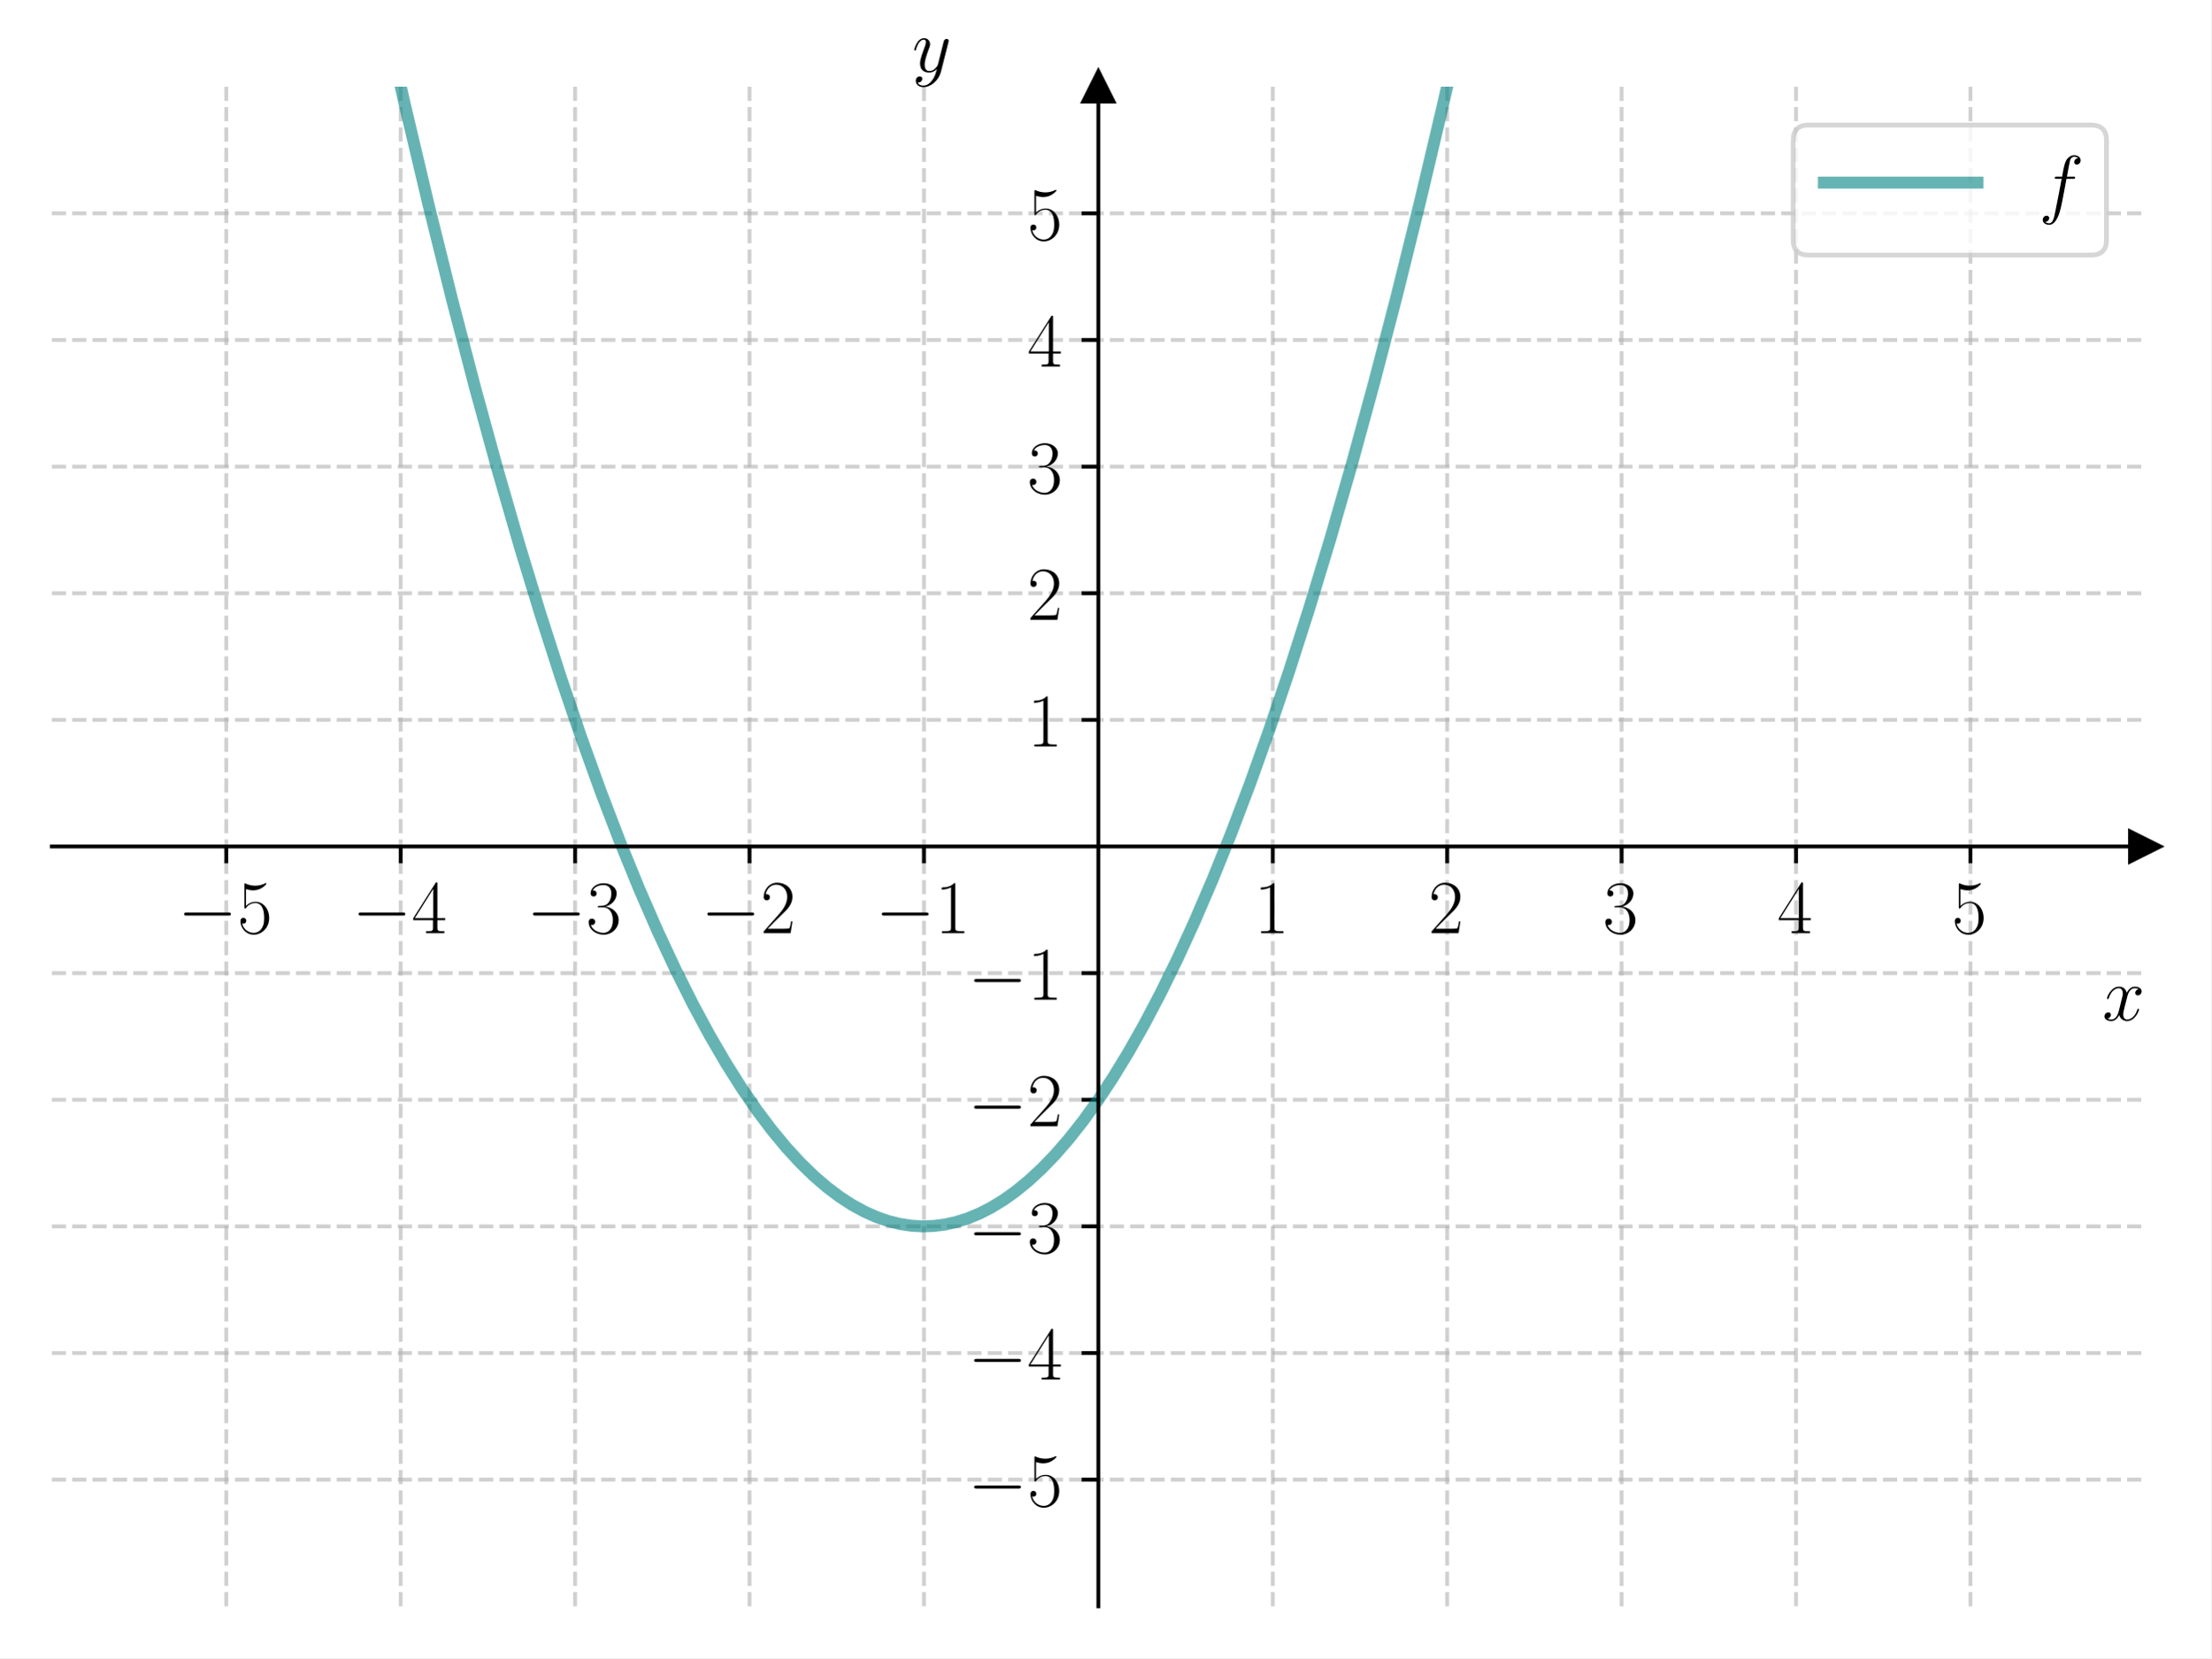
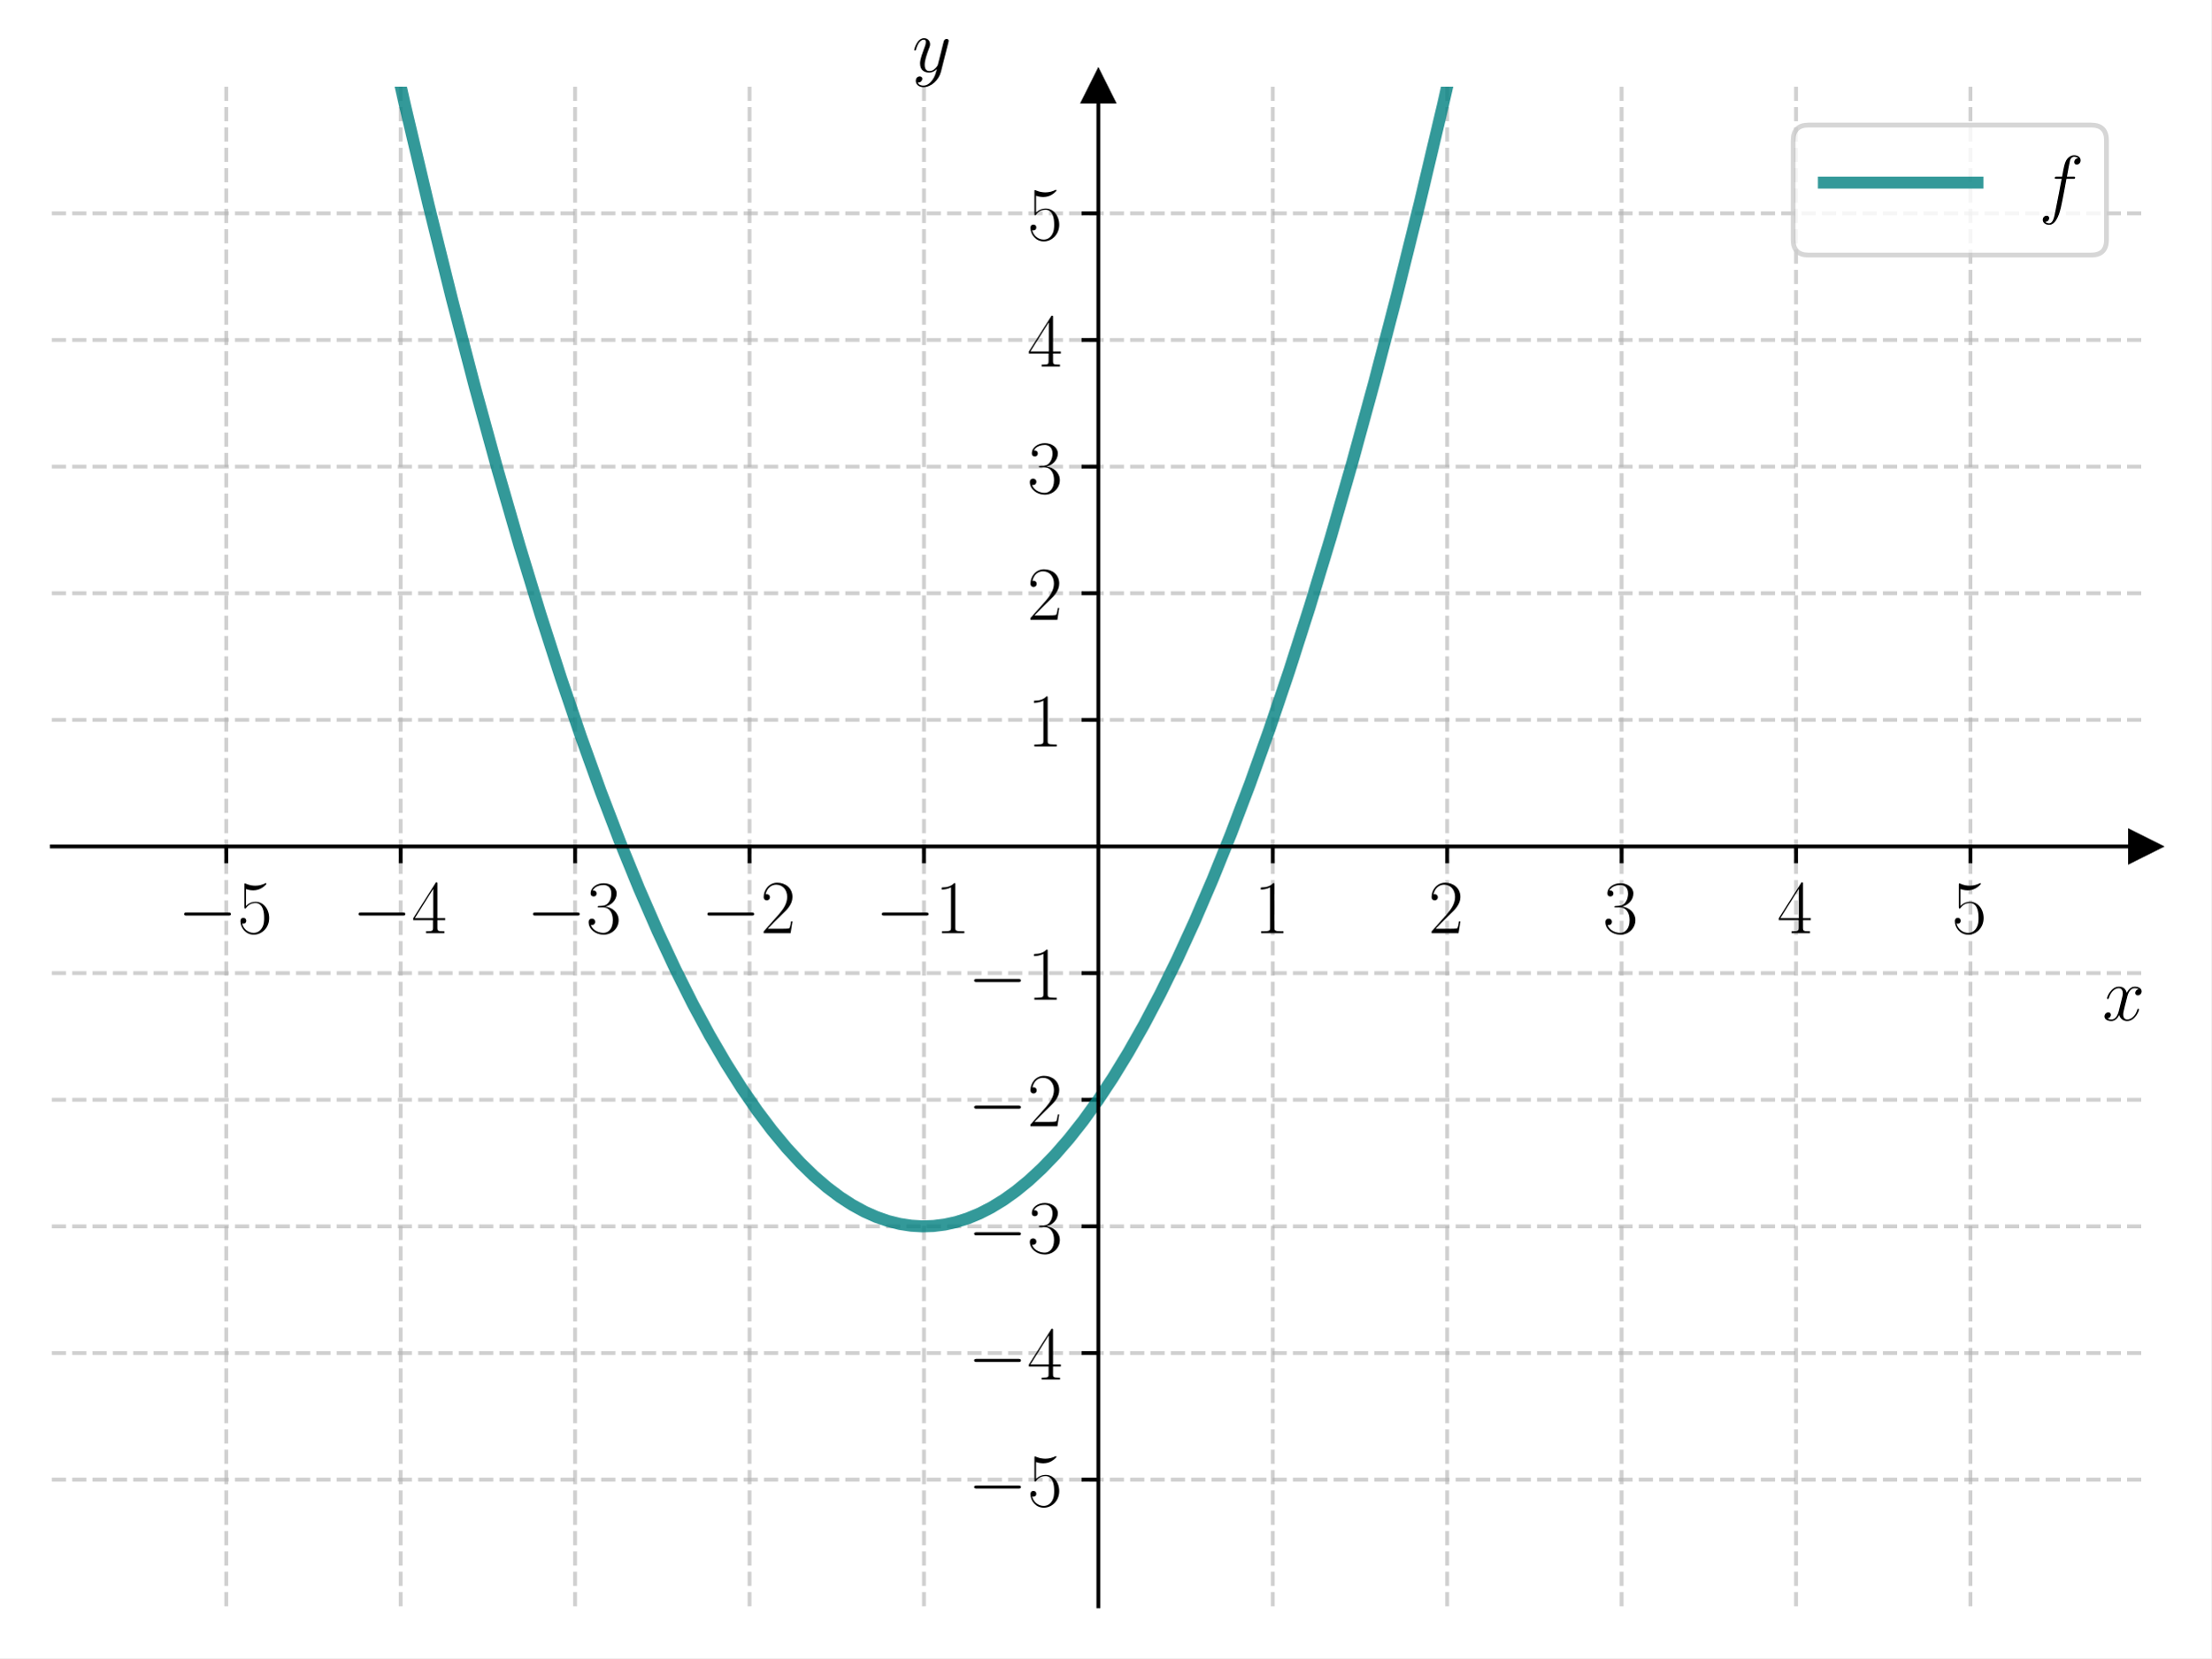
<svg xmlns="http://www.w3.org/2000/svg" xmlns:xlink="http://www.w3.org/1999/xlink" width="460.8pt" height="345.6pt" viewBox="0 0 460.8 345.6" version="1.1">
  <defs>
    <style type="text/css">*{stroke-linejoin: round; stroke-linecap: butt}</style>
  </defs>
  <g id="figure_1">
    <g id="patch_1">
      <path d="M 0 345.6  L 460.8 345.6  L 460.8 0  L 0 0  z " style="fill: #ffffff" />
    </g>
    <g id="axes_1">
      <g id="patch_2">
        <path d="M 10.8 334.8  L 447 334.8  L 447 18.065  L 10.8 18.065  z " style="fill: #ffffff" />
      </g>
      <g id="matplotlib.axis_1">
        <g id="xtick_1">
          <g id="line2d_1">
-             <path d="M 47.15 334.8  L 47.15 18.065  " clip-path="url(#p734f82724b)" style="fill: none; stroke-dasharray: 2.96,1.28; stroke-dashoffset: 0; stroke: #b0b0b0; stroke-opacity: 0.6; stroke-width: 0.8" />
+             <path d="M 47.15 334.8  L 47.15 18.065  " clip-path="url(#p30a6fc9acd)" style="fill: none; stroke-dasharray: 2.96,1.28; stroke-dashoffset: 0; stroke: #b0b0b0; stroke-opacity: 0.6; stroke-width: 0.8" />
          </g>
          <g id="line2d_2">
            <defs>
-               <path id="md97160779b" d="M 0 0  L 0 3.5  " style="stroke: #000000; stroke-width: 0.8" />
+               <path id="m0d569a5711" d="M 0 0  L 0 3.5  " style="stroke: #000000; stroke-width: 0.8" />
            </defs>
            <g>
-               <use xlink:href="#md97160779b" x="47.15" y="176.432" style="stroke: #000000; stroke-width: 0.8" />
+               <use xlink:href="#m0d569a5711" x="47.15" y="176.432" style="stroke: #000000; stroke-width: 0.8" />
            </g>
          </g>
          <g id="text_1">
            <g transform="translate(37.04901 194.5019) scale(0.16 -0.16)">
              <defs>
                <path id="CMSY10-0" d="M 4218 1472  C 4326 1472 4442 1472 4442 1600  C 4442 1728 4326 1728 4218 1728  L 755 1728  C 646 1728 531 1728 531 1600  C 531 1472 646 1472 755 1472  L 4218 1472  z " transform="scale(0.015625)" />
                <path id="CMR17-35" d="M 730 3692  C 794 3666 1056 3584 1325 3584  C 1920 3584 2246 3911 2432 4100  C 2432 4157 2432 4192 2394 4192  C 2387 4192 2374 4192 2323 4163  C 2099 4058 1837 3973 1517 3973  C 1325 3973 1037 3999 723 4139  C 653 4171 640 4171 634 4171  C 602 4171 595 4164 595 4037  L 595 2203  C 595 2089 595 2057 659 2057  C 691 2057 704 2070 736 2114  C 941 2401 1222 2522 1542 2522  C 1766 2522 2246 2382 2246 1289  C 2246 1085 2246 715 2054 421  C 1894 159 1645 25 1370 25  C 947 25 518 320 403 814  C 429 807 480 795 506 795  C 589 795 749 840 749 1038  C 749 1210 627 1280 506 1280  C 358 1280 262 1190 262 1011  C 262 454 704 -128 1382 -128  C 2042 -128 2669 440 2669 1264  C 2669 2030 2170 2624 1549 2624  C 1222 2624 947 2503 730 2274  L 730 3692  z " transform="scale(0.015625)" />
              </defs>
              <use xlink:href="#CMSY10-0" transform="scale(0.996264)" />
              <use xlink:href="#CMR17-35" transform="translate(77.48747 0) scale(0.996264)" />
            </g>
          </g>
        </g>
        <g id="xtick_2">
          <g id="line2d_3">
-             <path d="M 83.5 334.8  L 83.5 18.065  " clip-path="url(#p734f82724b)" style="fill: none; stroke-dasharray: 2.96,1.28; stroke-dashoffset: 0; stroke: #b0b0b0; stroke-opacity: 0.6; stroke-width: 0.8" />
+             <path d="M 83.5 334.8  L 83.5 18.065  " clip-path="url(#p30a6fc9acd)" style="fill: none; stroke-dasharray: 2.96,1.28; stroke-dashoffset: 0; stroke: #b0b0b0; stroke-opacity: 0.6; stroke-width: 0.8" />
          </g>
          <g id="line2d_4">
            <g>
-               <use xlink:href="#md97160779b" x="83.5" y="176.432" style="stroke: #000000; stroke-width: 0.8" />
+               <use xlink:href="#m0d569a5711" x="83.5" y="176.432" style="stroke: #000000; stroke-width: 0.8" />
            </g>
          </g>
          <g id="text_2">
            <g transform="translate(73.39901 194.5019) scale(0.16 -0.16)">
              <defs>
                <path id="CMR17-34" d="M 2150 4122  C 2150 4256 2144 4256 2029 4256  L 128 1254  L 128 1088  L 1779 1088  L 1779 457  C 1779 224 1766 160 1318 160  L 1197 160  L 1197 0  C 1402 0 1747 0 1965 0  C 2182 0 2528 0 2733 0  L 2733 160  L 2611 160  C 2163 160 2150 224 2150 457  L 2150 1088  L 2803 1088  L 2803 1254  L 2150 1254  L 2150 4122  z M 1798 3703  L 1798 1254  L 256 1254  L 1798 3703  z " transform="scale(0.015625)" />
              </defs>
              <use xlink:href="#CMSY10-0" transform="scale(0.996264)" />
              <use xlink:href="#CMR17-34" transform="translate(77.48747 0) scale(0.996264)" />
            </g>
          </g>
        </g>
        <g id="xtick_3">
          <g id="line2d_5">
-             <path d="M 119.85 334.8  L 119.85 18.065  " clip-path="url(#p734f82724b)" style="fill: none; stroke-dasharray: 2.96,1.28; stroke-dashoffset: 0; stroke: #b0b0b0; stroke-opacity: 0.6; stroke-width: 0.8" />
+             <path d="M 119.85 334.8  L 119.85 18.065  " clip-path="url(#p30a6fc9acd)" style="fill: none; stroke-dasharray: 2.96,1.28; stroke-dashoffset: 0; stroke: #b0b0b0; stroke-opacity: 0.6; stroke-width: 0.8" />
          </g>
          <g id="line2d_6">
            <g>
-               <use xlink:href="#md97160779b" x="119.85" y="176.432" style="stroke: #000000; stroke-width: 0.8" />
+               <use xlink:href="#m0d569a5711" x="119.85" y="176.432" style="stroke: #000000; stroke-width: 0.8" />
            </g>
          </g>
          <g id="text_3">
            <g transform="translate(109.749 194.5019) scale(0.16 -0.16)">
              <defs>
                <path id="CMR17-33" d="M 1414 2157  C 1984 2157 2234 1662 2234 1090  C 2234 320 1824 25 1453 25  C 1114 25 563 194 390 693  C 422 680 454 680 486 680  C 640 680 755 782 755 948  C 755 1133 614 1216 486 1216  C 378 1216 211 1165 211 926  C 211 335 787 -128 1466 -128  C 2176 -128 2720 430 2720 1085  C 2720 1707 2208 2157 1600 2227  C 2086 2328 2554 2756 2554 3329  C 2554 3820 2048 4179 1472 4179  C 890 4179 378 3829 378 3329  C 378 3110 544 3072 627 3072  C 762 3072 877 3155 877 3321  C 877 3486 762 3569 627 3569  C 602 3569 570 3569 544 3557  C 730 3959 1235 4032 1459 4032  C 1683 4032 2106 3925 2106 3320  C 2106 3143 2080 2828 1862 2550  C 1670 2304 1453 2304 1242 2284  C 1210 2284 1062 2269 1037 2269  C 992 2263 966 2257 966 2208  C 966 2163 973 2157 1101 2157  L 1414 2157  z " transform="scale(0.015625)" />
              </defs>
              <use xlink:href="#CMSY10-0" transform="scale(0.996264)" />
              <use xlink:href="#CMR17-33" transform="translate(77.48747 0) scale(0.996264)" />
            </g>
          </g>
        </g>
        <g id="xtick_4">
          <g id="line2d_7">
-             <path d="M 156.2 334.8  L 156.2 18.065  " clip-path="url(#p734f82724b)" style="fill: none; stroke-dasharray: 2.96,1.28; stroke-dashoffset: 0; stroke: #b0b0b0; stroke-opacity: 0.6; stroke-width: 0.8" />
+             <path d="M 156.2 334.8  L 156.2 18.065  " clip-path="url(#p30a6fc9acd)" style="fill: none; stroke-dasharray: 2.96,1.28; stroke-dashoffset: 0; stroke: #b0b0b0; stroke-opacity: 0.6; stroke-width: 0.8" />
          </g>
          <g id="line2d_8">
            <g>
-               <use xlink:href="#md97160779b" x="156.2" y="176.432" style="stroke: #000000; stroke-width: 0.8" />
+               <use xlink:href="#m0d569a5711" x="156.2" y="176.432" style="stroke: #000000; stroke-width: 0.8" />
            </g>
          </g>
          <g id="text_4">
            <g transform="translate(146.099 194.5019) scale(0.16 -0.16)">
              <defs>
                <path id="CMR17-32" d="M 2669 989  L 2554 989  C 2490 536 2438 459 2413 420  C 2381 369 1920 369 1830 369  L 602 369  C 832 619 1280 1072 1824 1597  C 2214 1967 2669 2402 2669 3035  C 2669 3790 2067 4224 1395 4224  C 691 4224 262 3604 262 3030  C 262 2780 448 2748 525 2748  C 589 2748 781 2787 781 3010  C 781 3207 614 3264 525 3264  C 486 3264 448 3258 422 3245  C 544 3790 915 4058 1306 4058  C 1862 4058 2227 3617 2227 3035  C 2227 2479 1901 2000 1536 1584  L 262 146  L 262 0  L 2515 0  L 2669 989  z " transform="scale(0.015625)" />
              </defs>
              <use xlink:href="#CMSY10-0" transform="scale(0.996264)" />
              <use xlink:href="#CMR17-32" transform="translate(77.48747 0) scale(0.996264)" />
            </g>
          </g>
        </g>
        <g id="xtick_5">
          <g id="line2d_9">
-             <path d="M 192.55 334.8  L 192.55 18.065  " clip-path="url(#p734f82724b)" style="fill: none; stroke-dasharray: 2.96,1.28; stroke-dashoffset: 0; stroke: #b0b0b0; stroke-opacity: 0.6; stroke-width: 0.8" />
+             <path d="M 192.55 334.8  L 192.55 18.065  " clip-path="url(#p30a6fc9acd)" style="fill: none; stroke-dasharray: 2.96,1.28; stroke-dashoffset: 0; stroke: #b0b0b0; stroke-opacity: 0.6; stroke-width: 0.8" />
          </g>
          <g id="line2d_10">
            <g>
-               <use xlink:href="#md97160779b" x="192.55" y="176.432" style="stroke: #000000; stroke-width: 0.8" />
+               <use xlink:href="#m0d569a5711" x="192.55" y="176.432" style="stroke: #000000; stroke-width: 0.8" />
            </g>
          </g>
          <g id="text_5">
            <g transform="translate(182.449 194.5019) scale(0.16 -0.16)">
              <defs>
                <path id="CMR17-31" d="M 1702 4058  C 1702 4192 1696 4192 1606 4192  C 1357 3916 979 3827 621 3827  C 602 3827 570 3827 563 3808  C 557 3795 557 3782 557 3648  C 755 3648 1088 3686 1344 3839  L 1344 461  C 1344 236 1331 160 781 160  L 589 160  L 589 0  C 896 0 1216 0 1523 0  C 1830 0 2150 0 2458 0  L 2458 160  L 2266 160  C 1715 160 1702 230 1702 458  L 1702 4058  z " transform="scale(0.015625)" />
              </defs>
              <use xlink:href="#CMSY10-0" transform="scale(0.996264)" />
              <use xlink:href="#CMR17-31" transform="translate(77.48747 0) scale(0.996264)" />
            </g>
          </g>
        </g>
        <g id="xtick_6">
          <g id="line2d_11">
-             <path d="M 265.25 334.8  L 265.25 18.065  " clip-path="url(#p734f82724b)" style="fill: none; stroke-dasharray: 2.96,1.28; stroke-dashoffset: 0; stroke: #b0b0b0; stroke-opacity: 0.6; stroke-width: 0.8" />
+             <path d="M 265.25 334.8  L 265.25 18.065  " clip-path="url(#p30a6fc9acd)" style="fill: none; stroke-dasharray: 2.96,1.28; stroke-dashoffset: 0; stroke: #b0b0b0; stroke-opacity: 0.6; stroke-width: 0.8" />
          </g>
          <g id="line2d_12">
            <g>
-               <use xlink:href="#md97160779b" x="265.25" y="176.432" style="stroke: #000000; stroke-width: 0.8" />
+               <use xlink:href="#m0d569a5711" x="265.25" y="176.432" style="stroke: #000000; stroke-width: 0.8" />
            </g>
          </g>
          <g id="text_6">
            <g transform="translate(261.348 194.5019) scale(0.16 -0.16)">
              <use xlink:href="#CMR17-31" transform="scale(0.996264)" />
            </g>
          </g>
        </g>
        <g id="xtick_7">
          <g id="line2d_13">
-             <path d="M 301.6 334.8  L 301.6 18.065  " clip-path="url(#p734f82724b)" style="fill: none; stroke-dasharray: 2.96,1.28; stroke-dashoffset: 0; stroke: #b0b0b0; stroke-opacity: 0.6; stroke-width: 0.8" />
+             <path d="M 301.6 334.8  L 301.6 18.065  " clip-path="url(#p30a6fc9acd)" style="fill: none; stroke-dasharray: 2.96,1.28; stroke-dashoffset: 0; stroke: #b0b0b0; stroke-opacity: 0.6; stroke-width: 0.8" />
          </g>
          <g id="line2d_14">
            <g>
-               <use xlink:href="#md97160779b" x="301.6" y="176.432" style="stroke: #000000; stroke-width: 0.8" />
+               <use xlink:href="#m0d569a5711" x="301.6" y="176.432" style="stroke: #000000; stroke-width: 0.8" />
            </g>
          </g>
          <g id="text_7">
            <g transform="translate(297.698 194.5019) scale(0.16 -0.16)">
              <use xlink:href="#CMR17-32" transform="scale(0.996264)" />
            </g>
          </g>
        </g>
        <g id="xtick_8">
          <g id="line2d_15">
-             <path d="M 337.95 334.8  L 337.95 18.065  " clip-path="url(#p734f82724b)" style="fill: none; stroke-dasharray: 2.96,1.28; stroke-dashoffset: 0; stroke: #b0b0b0; stroke-opacity: 0.6; stroke-width: 0.8" />
+             <path d="M 337.95 334.8  L 337.95 18.065  " clip-path="url(#p30a6fc9acd)" style="fill: none; stroke-dasharray: 2.96,1.28; stroke-dashoffset: 0; stroke: #b0b0b0; stroke-opacity: 0.6; stroke-width: 0.8" />
          </g>
          <g id="line2d_16">
            <g>
-               <use xlink:href="#md97160779b" x="337.95" y="176.432" style="stroke: #000000; stroke-width: 0.8" />
+               <use xlink:href="#m0d569a5711" x="337.95" y="176.432" style="stroke: #000000; stroke-width: 0.8" />
            </g>
          </g>
          <g id="text_8">
            <g transform="translate(334.048 194.5019) scale(0.16 -0.16)">
              <use xlink:href="#CMR17-33" transform="scale(0.996264)" />
            </g>
          </g>
        </g>
        <g id="xtick_9">
          <g id="line2d_17">
-             <path d="M 374.3 334.8  L 374.3 18.065  " clip-path="url(#p734f82724b)" style="fill: none; stroke-dasharray: 2.96,1.28; stroke-dashoffset: 0; stroke: #b0b0b0; stroke-opacity: 0.6; stroke-width: 0.8" />
+             <path d="M 374.3 334.8  L 374.3 18.065  " clip-path="url(#p30a6fc9acd)" style="fill: none; stroke-dasharray: 2.96,1.28; stroke-dashoffset: 0; stroke: #b0b0b0; stroke-opacity: 0.6; stroke-width: 0.8" />
          </g>
          <g id="line2d_18">
            <g>
-               <use xlink:href="#md97160779b" x="374.3" y="176.432" style="stroke: #000000; stroke-width: 0.8" />
+               <use xlink:href="#m0d569a5711" x="374.3" y="176.432" style="stroke: #000000; stroke-width: 0.8" />
            </g>
          </g>
          <g id="text_9">
            <g transform="translate(370.398 194.5019) scale(0.16 -0.16)">
              <use xlink:href="#CMR17-34" transform="scale(0.996264)" />
            </g>
          </g>
        </g>
        <g id="xtick_10">
          <g id="line2d_19">
-             <path d="M 410.65 334.8  L 410.65 18.065  " clip-path="url(#p734f82724b)" style="fill: none; stroke-dasharray: 2.96,1.28; stroke-dashoffset: 0; stroke: #b0b0b0; stroke-opacity: 0.6; stroke-width: 0.8" />
+             <path d="M 410.65 334.8  L 410.65 18.065  " clip-path="url(#p30a6fc9acd)" style="fill: none; stroke-dasharray: 2.96,1.28; stroke-dashoffset: 0; stroke: #b0b0b0; stroke-opacity: 0.6; stroke-width: 0.8" />
          </g>
          <g id="line2d_20">
            <g>
-               <use xlink:href="#md97160779b" x="410.65" y="176.432" style="stroke: #000000; stroke-width: 0.8" />
+               <use xlink:href="#m0d569a5711" x="410.65" y="176.432" style="stroke: #000000; stroke-width: 0.8" />
            </g>
          </g>
          <g id="text_10">
            <g transform="translate(406.748 194.5019) scale(0.16 -0.16)">
              <use xlink:href="#CMR17-35" transform="scale(0.996264)" />
            </g>
          </g>
        </g>
        <g id="text_11">
          <g transform="translate(438.1306 212.6709) scale(0.16 -0.16)">
            <defs>
              <path id="CMMI12-78" d="M 3034 2606  C 2829 2567 2752 2414 2752 2293  C 2752 2139 2874 2088 2963 2088  C 3155 2088 3290 2254 3290 2427  C 3290 2695 2982 2816 2714 2816  C 2323 2816 2106 2433 2048 2312  C 1901 2816 1504 2816 1389 2816  C 736 2816 390 1980 390 1839  C 390 1814 416 1782 461 1782  C 512 1782 525 1820 538 1846  C 755 2555 1184 2689 1370 2689  C 1658 2689 1715 2420 1715 2267  C 1715 2127 1677 1980 1600 1673  L 1382 798  C 1286 415 1101 64 762 64  C 730 64 570 64 435 147  C 666 192 717 383 717 460  C 717 588 621 664 499 664  C 346 664 179 530 179 326  C 179 57 480 -64 755 -64  C 1062 -64 1280 179 1414 441  C 1517 64 1837 -64 2074 -64  C 2726 -64 3072 773 3072 913  C 3072 945 3046 971 3008 971  C 2950 971 2944 939 2925 888  C 2752 326 2381 64 2093 64  C 1869 64 1747 230 1747 492  C 1747 632 1773 734 1875 1156  L 2099 2024  C 2195 2408 2413 2689 2707 2689  C 2720 2689 2899 2689 3034 2606  z " transform="scale(0.015625)" />
            </defs>
            <use xlink:href="#CMMI12-78" transform="scale(0.996264)" />
          </g>
        </g>
      </g>
      <g id="matplotlib.axis_2">
        <g id="ytick_1">
          <g id="line2d_21">
-             <path d="M 10.8 308.405  L 447 308.405  " clip-path="url(#p734f82724b)" style="fill: none; stroke-dasharray: 2.96,1.28; stroke-dashoffset: 0; stroke: #b0b0b0; stroke-opacity: 0.6; stroke-width: 0.8" />
+             <path d="M 10.8 308.405  L 447 308.405  " clip-path="url(#p30a6fc9acd)" style="fill: none; stroke-dasharray: 2.96,1.28; stroke-dashoffset: 0; stroke: #b0b0b0; stroke-opacity: 0.6; stroke-width: 0.8" />
          </g>
          <g id="line2d_22">
            <defs>
-               <path id="mf01236e4db" d="M 0 0  L -3.5 0  " style="stroke: #000000; stroke-width: 0.8" />
+               <path id="m9b503dcfd3" d="M 0 0  L -3.5 0  " style="stroke: #000000; stroke-width: 0.8" />
            </defs>
            <g>
-               <use xlink:href="#mf01236e4db" x="228.9" y="308.405" style="stroke: #000000; stroke-width: 0.8" />
+               <use xlink:href="#m9b503dcfd3" x="228.9" y="308.405" style="stroke: #000000; stroke-width: 0.8" />
            </g>
          </g>
          <g id="text_12">
            <g transform="translate(201.698 313.9402) scale(0.16 -0.16)">
              <use xlink:href="#CMSY10-0" transform="scale(0.996264)" />
              <use xlink:href="#CMR17-35" transform="translate(77.48747 0) scale(0.996264)" />
            </g>
          </g>
        </g>
        <g id="ytick_2">
          <g id="line2d_23">
-             <path d="M 10.8 282.011  L 447 282.011  " clip-path="url(#p734f82724b)" style="fill: none; stroke-dasharray: 2.96,1.28; stroke-dashoffset: 0; stroke: #b0b0b0; stroke-opacity: 0.6; stroke-width: 0.8" />
+             <path d="M 10.8 282.011  L 447 282.011  " clip-path="url(#p30a6fc9acd)" style="fill: none; stroke-dasharray: 2.96,1.28; stroke-dashoffset: 0; stroke: #b0b0b0; stroke-opacity: 0.6; stroke-width: 0.8" />
          </g>
          <g id="line2d_24">
            <g>
-               <use xlink:href="#mf01236e4db" x="228.9" y="282.011" style="stroke: #000000; stroke-width: 0.8" />
+               <use xlink:href="#m9b503dcfd3" x="228.9" y="282.011" style="stroke: #000000; stroke-width: 0.8" />
            </g>
          </g>
          <g id="text_13">
            <g transform="translate(201.698 287.5455) scale(0.16 -0.16)">
              <use xlink:href="#CMSY10-0" transform="scale(0.996264)" />
              <use xlink:href="#CMR17-34" transform="translate(77.48747 0) scale(0.996264)" />
            </g>
          </g>
        </g>
        <g id="ytick_3">
          <g id="line2d_25">
-             <path d="M 10.8 255.616  L 447 255.616  " clip-path="url(#p734f82724b)" style="fill: none; stroke-dasharray: 2.96,1.28; stroke-dashoffset: 0; stroke: #b0b0b0; stroke-opacity: 0.6; stroke-width: 0.8" />
+             <path d="M 10.8 255.616  L 447 255.616  " clip-path="url(#p30a6fc9acd)" style="fill: none; stroke-dasharray: 2.96,1.28; stroke-dashoffset: 0; stroke: #b0b0b0; stroke-opacity: 0.6; stroke-width: 0.8" />
          </g>
          <g id="line2d_26">
            <g>
-               <use xlink:href="#mf01236e4db" x="228.9" y="255.616" style="stroke: #000000; stroke-width: 0.8" />
+               <use xlink:href="#m9b503dcfd3" x="228.9" y="255.616" style="stroke: #000000; stroke-width: 0.8" />
            </g>
          </g>
          <g id="text_14">
            <g transform="translate(201.698 261.1509) scale(0.16 -0.16)">
              <use xlink:href="#CMSY10-0" transform="scale(0.996264)" />
              <use xlink:href="#CMR17-33" transform="translate(77.48747 0) scale(0.996264)" />
            </g>
          </g>
        </g>
        <g id="ytick_4">
          <g id="line2d_27">
-             <path d="M 10.8 229.222  L 447 229.222  " clip-path="url(#p734f82724b)" style="fill: none; stroke-dasharray: 2.96,1.28; stroke-dashoffset: 0; stroke: #b0b0b0; stroke-opacity: 0.6; stroke-width: 0.8" />
+             <path d="M 10.8 229.222  L 447 229.222  " clip-path="url(#p30a6fc9acd)" style="fill: none; stroke-dasharray: 2.96,1.28; stroke-dashoffset: 0; stroke: #b0b0b0; stroke-opacity: 0.6; stroke-width: 0.8" />
          </g>
          <g id="line2d_28">
            <g>
-               <use xlink:href="#mf01236e4db" x="228.9" y="229.222" style="stroke: #000000; stroke-width: 0.8" />
+               <use xlink:href="#m9b503dcfd3" x="228.9" y="229.222" style="stroke: #000000; stroke-width: 0.8" />
            </g>
          </g>
          <g id="text_15">
            <g transform="translate(201.698 234.7563) scale(0.16 -0.16)">
              <use xlink:href="#CMSY10-0" transform="scale(0.996264)" />
              <use xlink:href="#CMR17-32" transform="translate(77.48747 0) scale(0.996264)" />
            </g>
          </g>
        </g>
        <g id="ytick_5">
          <g id="line2d_29">
-             <path d="M 10.8 202.827  L 447 202.827  " clip-path="url(#p734f82724b)" style="fill: none; stroke-dasharray: 2.96,1.28; stroke-dashoffset: 0; stroke: #b0b0b0; stroke-opacity: 0.6; stroke-width: 0.8" />
+             <path d="M 10.8 202.827  L 447 202.827  " clip-path="url(#p30a6fc9acd)" style="fill: none; stroke-dasharray: 2.96,1.28; stroke-dashoffset: 0; stroke: #b0b0b0; stroke-opacity: 0.6; stroke-width: 0.8" />
          </g>
          <g id="line2d_30">
            <g>
-               <use xlink:href="#mf01236e4db" x="228.9" y="202.827" style="stroke: #000000; stroke-width: 0.8" />
+               <use xlink:href="#m9b503dcfd3" x="228.9" y="202.827" style="stroke: #000000; stroke-width: 0.8" />
            </g>
          </g>
          <g id="text_16">
            <g transform="translate(201.698 208.3617) scale(0.16 -0.16)">
              <use xlink:href="#CMSY10-0" transform="scale(0.996264)" />
              <use xlink:href="#CMR17-31" transform="translate(77.48747 0) scale(0.996264)" />
            </g>
          </g>
        </g>
        <g id="ytick_6">
          <g id="line2d_31">
-             <path d="M 10.8 150.038  L 447 150.038  " clip-path="url(#p734f82724b)" style="fill: none; stroke-dasharray: 2.96,1.28; stroke-dashoffset: 0; stroke: #b0b0b0; stroke-opacity: 0.6; stroke-width: 0.8" />
+             <path d="M 10.8 150.038  L 447 150.038  " clip-path="url(#p30a6fc9acd)" style="fill: none; stroke-dasharray: 2.96,1.28; stroke-dashoffset: 0; stroke: #b0b0b0; stroke-opacity: 0.6; stroke-width: 0.8" />
          </g>
          <g id="line2d_32">
            <g>
-               <use xlink:href="#mf01236e4db" x="228.9" y="150.038" style="stroke: #000000; stroke-width: 0.8" />
+               <use xlink:href="#m9b503dcfd3" x="228.9" y="150.038" style="stroke: #000000; stroke-width: 0.8" />
            </g>
          </g>
          <g id="text_17">
            <g transform="translate(214.096 155.5724) scale(0.16 -0.16)">
              <use xlink:href="#CMR17-31" transform="scale(0.996264)" />
            </g>
          </g>
        </g>
        <g id="ytick_7">
          <g id="line2d_33">
-             <path d="M 10.8 123.643  L 447 123.643  " clip-path="url(#p734f82724b)" style="fill: none; stroke-dasharray: 2.96,1.28; stroke-dashoffset: 0; stroke: #b0b0b0; stroke-opacity: 0.6; stroke-width: 0.8" />
+             <path d="M 10.8 123.643  L 447 123.643  " clip-path="url(#p30a6fc9acd)" style="fill: none; stroke-dasharray: 2.96,1.28; stroke-dashoffset: 0; stroke: #b0b0b0; stroke-opacity: 0.6; stroke-width: 0.8" />
          </g>
          <g id="line2d_34">
            <g>
-               <use xlink:href="#mf01236e4db" x="228.9" y="123.643" style="stroke: #000000; stroke-width: 0.8" />
+               <use xlink:href="#m9b503dcfd3" x="228.9" y="123.643" style="stroke: #000000; stroke-width: 0.8" />
            </g>
          </g>
          <g id="text_18">
            <g transform="translate(214.096 129.1778) scale(0.16 -0.16)">
              <use xlink:href="#CMR17-32" transform="scale(0.996264)" />
            </g>
          </g>
        </g>
        <g id="ytick_8">
          <g id="line2d_35">
-             <path d="M 10.8 97.248  L 447 97.248  " clip-path="url(#p734f82724b)" style="fill: none; stroke-dasharray: 2.96,1.28; stroke-dashoffset: 0; stroke: #b0b0b0; stroke-opacity: 0.6; stroke-width: 0.8" />
+             <path d="M 10.8 97.248  L 447 97.248  " clip-path="url(#p30a6fc9acd)" style="fill: none; stroke-dasharray: 2.96,1.28; stroke-dashoffset: 0; stroke: #b0b0b0; stroke-opacity: 0.6; stroke-width: 0.8" />
          </g>
          <g id="line2d_36">
            <g>
-               <use xlink:href="#mf01236e4db" x="228.9" y="97.248" style="stroke: #000000; stroke-width: 0.8" />
+               <use xlink:href="#m9b503dcfd3" x="228.9" y="97.248" style="stroke: #000000; stroke-width: 0.8" />
            </g>
          </g>
          <g id="text_19">
            <g transform="translate(214.096 102.7832) scale(0.16 -0.16)">
              <use xlink:href="#CMR17-33" transform="scale(0.996264)" />
            </g>
          </g>
        </g>
        <g id="ytick_9">
          <g id="line2d_37">
-             <path d="M 10.8 70.854  L 447 70.854  " clip-path="url(#p734f82724b)" style="fill: none; stroke-dasharray: 2.96,1.28; stroke-dashoffset: 0; stroke: #b0b0b0; stroke-opacity: 0.6; stroke-width: 0.8" />
+             <path d="M 10.8 70.854  L 447 70.854  " clip-path="url(#p30a6fc9acd)" style="fill: none; stroke-dasharray: 2.96,1.28; stroke-dashoffset: 0; stroke: #b0b0b0; stroke-opacity: 0.6; stroke-width: 0.8" />
          </g>
          <g id="line2d_38">
            <g>
-               <use xlink:href="#mf01236e4db" x="228.9" y="70.854" style="stroke: #000000; stroke-width: 0.8" />
+               <use xlink:href="#m9b503dcfd3" x="228.9" y="70.854" style="stroke: #000000; stroke-width: 0.8" />
            </g>
          </g>
          <g id="text_20">
            <g transform="translate(214.096 76.38857) scale(0.16 -0.16)">
              <use xlink:href="#CMR17-34" transform="scale(0.996264)" />
            </g>
          </g>
        </g>
        <g id="ytick_10">
          <g id="line2d_39">
-             <path d="M 10.8 44.459  L 447 44.459  " clip-path="url(#p734f82724b)" style="fill: none; stroke-dasharray: 2.96,1.28; stroke-dashoffset: 0; stroke: #b0b0b0; stroke-opacity: 0.6; stroke-width: 0.8" />
+             <path d="M 10.8 44.459  L 447 44.459  " clip-path="url(#p30a6fc9acd)" style="fill: none; stroke-dasharray: 2.96,1.28; stroke-dashoffset: 0; stroke: #b0b0b0; stroke-opacity: 0.6; stroke-width: 0.8" />
          </g>
          <g id="line2d_40">
            <g>
-               <use xlink:href="#mf01236e4db" x="228.9" y="44.459" style="stroke: #000000; stroke-width: 0.8" />
+               <use xlink:href="#m9b503dcfd3" x="228.9" y="44.459" style="stroke: #000000; stroke-width: 0.8" />
            </g>
          </g>
          <g id="text_21">
            <g transform="translate(214.096 49.99395) scale(0.16 -0.16)">
              <use xlink:href="#CMR17-35" transform="scale(0.996264)" />
            </g>
          </g>
        </g>
        <g id="text_22">
          <g transform="translate(190.0877 14.96506) scale(0.16 -0.16)">
            <defs>
              <path id="CMMI12-79" d="M 1683 -700  C 1510 -939 1261 -1152 947 -1152  C 870 -1152 563 -1152 467 -889  C 486 -895 518 -895 531 -895  C 723 -895 851 -729 851 -582  C 851 -435 730 -384 634 -384  C 531 -384 307 -458 307 -759  C 307 -1071 582 -1286 947 -1286  C 1587 -1286 2234 -700 2413 6  L 3040 2485  C 3046 2517 3059 2556 3059 2594  C 3059 2689 2982 2753 2886 2753  C 2829 2753 2694 2727 2643 2535  L 2170 658  C 2138 543 2138 530 2086 460  C 1958 281 1747 64 1440 64  C 1082 64 1050 415 1050 588  C 1050 952 1222 1443 1395 1903  C 1466 2088 1504 2178 1504 2305  C 1504 2574 1312 2816 998 2816  C 410 2816 173 1890 173 1839  C 173 1814 198 1782 243 1782  C 301 1782 307 1807 333 1897  C 486 2433 730 2689 979 2689  C 1037 2689 1146 2689 1146 2478  C 1146 2312 1075 2127 979 1884  C 666 1047 666 837 666 683  C 666 77 1101 -64 1421 -64  C 1606 -64 1837 -6 2061 230  L 2067 224  C 1971 -147 1907 -392 1683 -700  z " transform="scale(0.015625)" />
            </defs>
            <use xlink:href="#CMMI12-79" transform="scale(0.996264)" />
          </g>
        </g>
      </g>
      <g id="line2d_41">
        <defs>
-           <path id="m610475aa41" d="M 3 0  L -3 -3  L -3 3  z " style="stroke: #000000; stroke-linejoin: miter" />
+           <path id="m6b5524b241" d="M 3 0  L -3 -3  L -3 3  z " style="stroke: #000000; stroke-linejoin: miter" />
        </defs>
        <g>
-           <use xlink:href="#m610475aa41" x="447" y="176.432" style="stroke: #000000; stroke-linejoin: miter" />
+           <use xlink:href="#m6b5524b241" x="447" y="176.432" style="stroke: #000000; stroke-linejoin: miter" />
        </g>
      </g>
      <g id="line2d_42">
        <defs>
-           <path id="m33738a374b" d="M 0 -3  L -3 3  L 3 3  z " style="stroke: #000000; stroke-linejoin: miter" />
+           <path id="m1d7b0fcc39" d="M 0 -3  L -3 3  L 3 3  z " style="stroke: #000000; stroke-linejoin: miter" />
        </defs>
        <g>
-           <use xlink:href="#m33738a374b" x="228.9" y="18.065" style="stroke: #000000; stroke-linejoin: miter" />
+           <use xlink:href="#m1d7b0fcc39" x="228.9" y="18.065" style="stroke: #000000; stroke-linejoin: miter" />
        </g>
      </g>
      <g id="line2d_43">
-         <path d="M 79.209 -1  L 84.299 21.532  L 89.305 42.684  L 94.205 62.415  L 98.999 80.79  L 103.686 97.869  L 108.266 113.711  L 112.633 128.036  L 116.894 141.278  L 121.048 153.49  L 125.203 165.012  L 129.25 175.576  L 133.192 185.233  L 137.026 194.033  L 140.755 202.025  L 144.376 209.258  L 147.891 215.776  L 151.3 221.626  L 154.602 226.85  L 157.798 231.491  L 160.887 235.589  L 163.869 239.184  L 166.745 242.315  L 169.622 245.115  L 172.391 247.498  L 175.054 249.501  L 177.611 251.158  L 180.167 252.553  L 182.617 253.645  L 185.067 254.498  L 187.517 255.11  L 189.86 255.472  L 192.204 255.614  L 194.547 255.536  L 196.891 255.24  L 199.234 254.724  L 201.684 253.95  L 204.134 252.936  L 206.584 251.682  L 209.141 250.118  L 211.697 248.293  L 214.36 246.114  L 217.13 243.548  L 219.899 240.675  L 222.775 237.367  L 225.758 233.588  L 228.847 229.299  L 231.936 224.629  L 235.131 219.396  L 238.434 213.561  L 241.842 207.08  L 245.357 199.911  L 248.979 192.008  L 252.707 183.325  L 256.542 173.815  L 260.483 163.429  L 264.531 152.116  L 268.685 139.824  L 272.946 126.501  L 277.313 112.092  L 281.787 96.542  L 286.368 79.793  L 291.055 61.787  L 295.848 42.464  L 300.748 21.763  L 305.754 -0.379  L 305.891 -1  L 305.891 -1  " clip-path="url(#p734f82724b)" style="fill: none; stroke: #008080; stroke-opacity: 0.6; stroke-width: 2.5; stroke-linecap: square" />
+         <path d="M 79.209 -1  L 84.299 21.532  L 89.305 42.684  L 94.205 62.415  L 98.999 80.79  L 103.686 97.869  L 108.266 113.711  L 112.633 128.036  L 116.894 141.278  L 121.048 153.49  L 125.203 165.012  L 129.25 175.576  L 133.192 185.233  L 137.026 194.033  L 140.755 202.025  L 144.376 209.258  L 147.891 215.776  L 151.3 221.626  L 154.602 226.85  L 157.798 231.491  L 160.887 235.589  L 163.869 239.184  L 166.745 242.315  L 169.622 245.115  L 172.391 247.498  L 175.054 249.501  L 177.611 251.158  L 180.167 252.553  L 182.617 253.645  L 185.067 254.498  L 187.517 255.11  L 189.86 255.472  L 192.204 255.614  L 194.547 255.536  L 196.891 255.24  L 199.234 254.724  L 201.684 253.95  L 204.134 252.936  L 206.584 251.682  L 209.141 250.118  L 211.697 248.293  L 214.36 246.114  L 217.13 243.548  L 219.899 240.675  L 222.775 237.367  L 225.758 233.588  L 228.847 229.299  L 231.936 224.629  L 235.131 219.396  L 238.434 213.561  L 241.842 207.08  L 245.357 199.911  L 248.979 192.008  L 252.707 183.325  L 256.542 173.815  L 260.483 163.429  L 264.531 152.116  L 268.685 139.824  L 272.946 126.501  L 277.313 112.092  L 281.787 96.542  L 286.368 79.793  L 291.055 61.787  L 295.848 42.464  L 300.748 21.763  L 305.754 -0.379  L 305.891 -1  L 305.891 -1  " clip-path="url(#p30a6fc9acd)" style="fill: none; stroke: #008080; stroke-opacity: 0.8; stroke-width: 2.5; stroke-linecap: square" />
      </g>
      <g id="patch_3">
        <path d="M 228.9 334.8  L 228.9 18.065  " style="fill: none; stroke: #000000; stroke-width: 0.8; stroke-linejoin: miter; stroke-linecap: square" />
      </g>
      <g id="patch_4">
        <path d="M 447 334.8  L 447 18.065  " style="fill: none" />
      </g>
      <g id="patch_5">
        <path d="M 10.8 176.432  L 447 176.432  " style="fill: none; stroke: #000000; stroke-width: 0.8; stroke-linejoin: miter; stroke-linecap: square" />
      </g>
      <g id="patch_6">
        <path d="M 10.8 18.065  L 447 18.065  " style="fill: none" />
      </g>
      <g id="legend_1">
        <g id="patch_7">
          <path d="M 376.907 53.164  L 435.8 53.164  Q 439 53.164 439 49.964  L 439 29.265  Q 439 26.065 435.8 26.065  L 376.907 26.065  Q 373.707 26.065 373.707 29.265  L 373.707 49.964  Q 373.707 53.164 376.907 53.164  z " style="fill: #ffffff; opacity: 0.8; stroke: #cccccc; stroke-linejoin: miter" />
        </g>
        <g id="line2d_44">
-           <path d="M 380.107 38.065  L 396.107 38.065  L 412.107 38.065  " style="fill: none; stroke: #008080; stroke-opacity: 0.6; stroke-width: 2.5; stroke-linecap: square" />
+           <path d="M 380.107 38.065  L 396.107 38.065  L 412.107 38.065  " style="fill: none; stroke: #008080; stroke-opacity: 0.8; stroke-width: 2.5; stroke-linecap: square" />
        </g>
        <g id="text_23">
          <g transform="translate(424.9067 43.66453) scale(0.16 -0.16)">
            <defs>
              <path id="CMMI12-66" d="M 2854 2566  C 2982 2566 3034 2566 3034 2688  C 3034 2752 2982 2752 2867 2752  L 2349 2752  C 2470 3429 2560 3897 2611 4107  C 2650 4265 2784 4416 2950 4416  C 3085 4416 3219 4358 3283 4298  C 3034 4272 2957 4082 2957 3969  C 2957 3837 3053 3759 3174 3759  C 3302 3759 3494 3870 3494 4119  C 3494 4393 3226 4544 2944 4544  C 2669 4544 2400 4334 2272 4078  C 2157 3848 2093 3611 1946 2752  L 1517 2752  C 1395 2752 1331 2752 1331 2637  C 1331 2566 1370 2566 1498 2566  L 1907 2566  C 1792 1976 1530 542 1382 -137  C 1274 -689 1178 -1152 858 -1152  C 838 -1152 653 -1152 538 -1031  C 864 -1005 864 -726 864 -720  C 864 -593 768 -517 646 -517  C 518 -517 326 -625 326 -867  C 326 -1140 608 -1280 858 -1280  C 1510 -1280 1779 -118 1850 199  C 1965 688 2278 2376 2310 2566  L 2854 2566  z " transform="scale(0.015625)" />
            </defs>
            <use xlink:href="#CMMI12-66" transform="scale(0.996264)" />
          </g>
        </g>
      </g>
    </g>
  </g>
  <defs>
-     <clipPath id="p734f82724b">
+     <clipPath id="p30a6fc9acd">
      <rect x="10.8" y="18.065" width="436.2" height="316.735" />
    </clipPath>
  </defs>
</svg>
